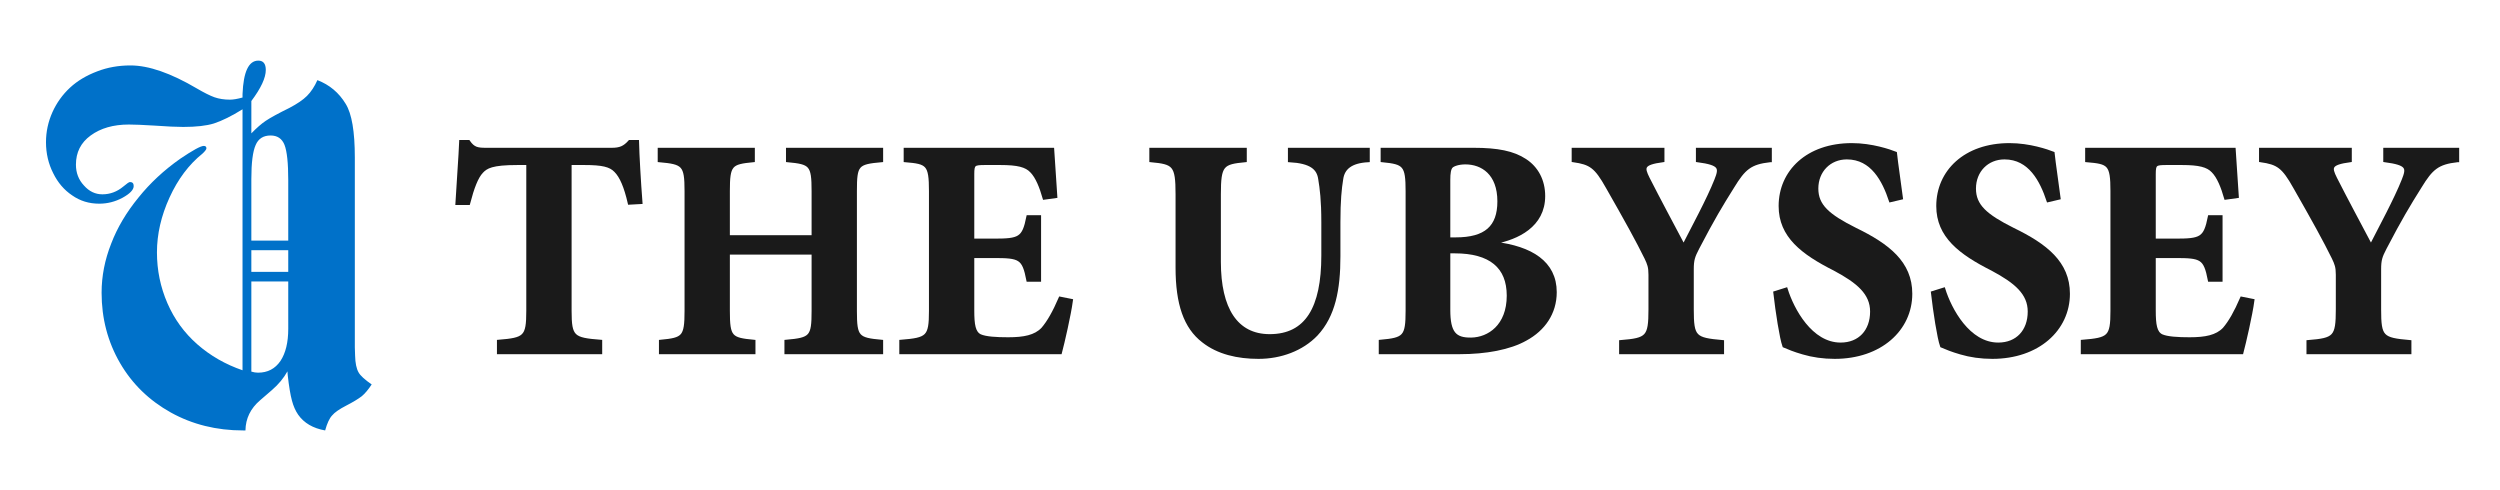
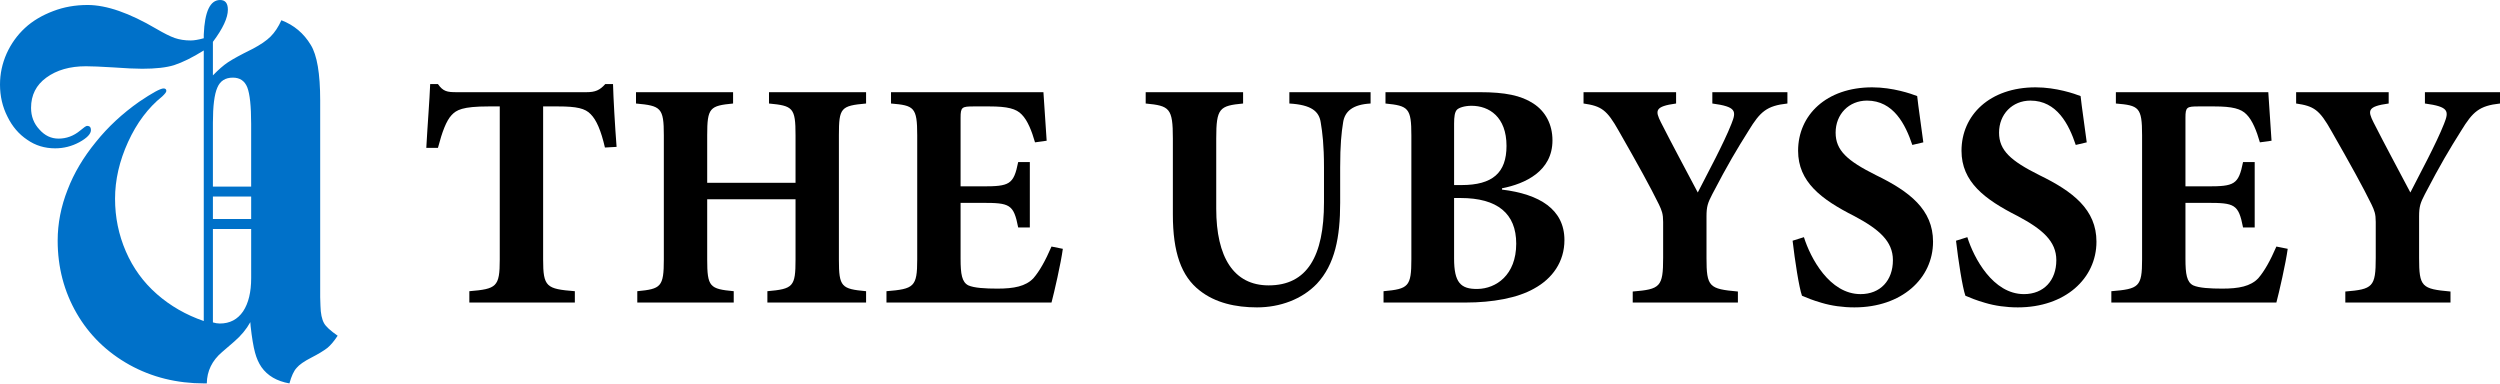
- <svg xmlns="http://www.w3.org/2000/svg" version="1.1" id="Layer_1" x="0px" y="0px" width="715.294px" height="140px" viewBox="0 0 715.294 140" enable-background="new 0 0 715.294 140" xml:space="preserve">
+ <svg xmlns="http://www.w3.org/2000/svg" version="1.1" id="Layer_1" x="0px" y="0px" width="298.129px" height="45.721px" viewBox="0 0 298.129 45.721" enable-background="new 0 0 298.129 45.721" xml:space="preserve">
  <g>
-     <path fill="#0071C9" d="M90.812,22.929c3.468,1.327,6.171,3.596,8.11,6.809c1.733,2.806,2.601,7.907,2.601,15.302v2.601v51.72   l0.077,2.372c0.05,2.142,0.382,3.749,0.995,4.82c0.509,0.918,1.76,2.066,3.749,3.443c-0.97,1.48-1.913,2.602-2.831,3.367   c-1.071,0.816-2.551,1.709-4.438,2.678c-1.989,1.021-3.341,1.964-4.055,2.831c-0.765,0.817-1.429,2.245-1.989,4.285   c-3.469-0.612-6.044-2.116-7.728-4.514c-0.765-1.121-1.352-2.448-1.76-3.979c-0.459-1.683-0.868-4.131-1.224-7.345l-0.077-1.071   c-1.071,1.939-2.551,3.724-4.438,5.355l-3.366,2.907c-2.754,2.347-4.158,5.229-4.208,8.646h-0.688   c-7.601,0-14.486-1.708-20.657-5.126c-6.224-3.468-11.069-8.187-14.537-14.154c-3.52-6.069-5.279-12.777-5.279-20.122   c0-4.744,0.918-9.436,2.754-14.078c1.733-4.539,4.334-8.925,7.804-13.16c3.315-4.131,7.293-7.829,11.936-11.094   c3.621-2.448,5.865-3.672,6.733-3.672c0.509,0,0.765,0.229,0.765,0.688c0,0.306-0.382,0.817-1.147,1.53   c-3.877,3.112-7.014,7.295-9.411,12.547c-2.398,5.254-3.596,10.482-3.596,15.685c0,5.101,0.995,9.946,2.984,14.537   c1.989,4.59,4.845,8.519,8.569,11.782c3.723,3.265,8.033,5.738,12.93,7.421V31.269c-3.111,1.939-5.841,3.29-8.186,4.055   c-2.143,0.664-5.076,0.995-8.799,0.995c-1.887,0-4.617-0.126-8.186-0.382c-3.316-0.203-5.765-0.306-7.345-0.306   c-4.438,0-8.084,1.046-10.94,3.137c-2.806,2.041-4.208,4.82-4.208,8.34c0,2.347,0.765,4.335,2.295,5.967   c1.479,1.684,3.238,2.525,5.279,2.525c2.192,0,4.182-0.739,5.968-2.219c1.02-0.867,1.657-1.301,1.913-1.301   c0.714,0,1.071,0.383,1.071,1.148c0,1.071-1.071,2.193-3.213,3.366c-2.092,1.123-4.311,1.683-6.656,1.683   c-2.907,0-5.483-0.79-7.728-2.372c-2.295-1.53-4.106-3.646-5.432-6.35c-1.377-2.703-2.065-5.662-2.065-8.875   c0-2.958,0.612-5.815,1.836-8.569c1.224-2.703,2.907-5.049,5.05-7.039c2.091-1.938,4.692-3.493,7.804-4.667   c2.907-1.122,6.069-1.683,9.487-1.683c5.202,0,11.526,2.193,18.974,6.58c2.091,1.224,3.774,2.066,5.049,2.525   c1.326,0.459,2.805,0.688,4.438,0.688c0.918,0,2.116-0.203,3.596-0.612v-0.995c0.255-6.375,1.76-9.563,4.514-9.563   c1.427,0,2.142,0.893,2.142,2.678c0,2.245-1.377,5.203-4.131,8.875v9.258c1.53-1.581,2.907-2.779,4.131-3.596   c1.377-0.918,3.621-2.142,6.733-3.672c2.244-1.172,3.927-2.32,5.05-3.443C89,26.271,89.995,24.765,90.812,22.929z M71.914,51.237   v17.597h10.558V51.543c0-4.897-0.357-8.263-1.071-10.099c-0.715-1.785-2.041-2.678-3.979-2.678c-2.092,0-3.52,0.918-4.285,2.754   C72.321,43.357,71.914,46.597,71.914,51.237z M82.472,77.786v-6.197H71.914v6.197H82.472z M82.472,91.94v-11.4H71.914v25.783   c0.663,0.205,1.301,0.306,1.913,0.306c2.754,0,4.897-1.121,6.427-3.366c1.479-2.244,2.219-5.304,2.219-9.181V91.94z" />
+     <path fill="#0071C9" d="M33.555,2.414c1.499,0.573,2.667,1.554,3.504,2.942c0.749,1.212,1.124,3.416,1.124,6.612v1.124v22.348   l0.033,1.025c0.021,0.926,0.166,1.62,0.43,2.083c0.22,0.396,0.76,0.892,1.62,1.487c-0.419,0.639-0.827,1.124-1.223,1.455   c-0.463,0.353-1.103,0.739-1.918,1.157c-0.859,0.441-1.443,0.849-1.751,1.223c-0.331,0.353-0.618,0.97-0.86,1.852   c-1.499-0.265-2.612-0.915-3.339-1.951c-0.331-0.485-0.584-1.058-0.761-1.719c-0.198-0.727-0.375-1.785-0.529-3.174l-0.033-0.462   c-0.462,0.838-1.102,1.609-1.917,2.314l-1.455,1.256c-1.19,1.014-1.797,2.259-1.818,3.736h-0.297c-3.284,0-6.259-0.738-8.926-2.215   c-2.689-1.499-4.783-3.537-6.281-6.116c-1.521-2.623-2.281-5.521-2.281-8.695c0-2.049,0.397-4.077,1.19-6.083   c0.749-1.961,1.873-3.856,3.372-5.686c1.432-1.785,3.151-3.383,5.157-4.793c1.565-1.058,2.534-1.587,2.909-1.587   c0.22,0,0.331,0.099,0.331,0.297c0,0.132-0.166,0.353-0.496,0.662c-1.675,1.344-3.031,3.152-4.067,5.421   c-1.036,2.271-1.553,4.529-1.553,6.777c0,2.204,0.43,4.297,1.289,6.281c0.859,1.983,2.094,3.681,3.703,5.091   c1.608,1.41,3.471,2.479,5.587,3.207V6.017c-1.344,0.838-2.524,1.422-3.537,1.752c-0.926,0.287-2.194,0.43-3.802,0.43   c-0.815,0-1.995-0.055-3.537-0.166c-1.433-0.087-2.491-0.132-3.174-0.132c-1.917,0-3.493,0.452-4.727,1.356   c-1.212,0.882-1.818,2.083-1.818,3.604c0,1.014,0.331,1.873,0.992,2.578c0.639,0.728,1.399,1.091,2.281,1.091   c0.947,0,1.807-0.319,2.579-0.958c0.44-0.375,0.716-0.562,0.827-0.562c0.308,0,0.462,0.166,0.462,0.496   c0,0.463-0.462,0.948-1.388,1.455c-0.904,0.485-1.863,0.728-2.876,0.728c-1.256,0-2.369-0.342-3.339-1.025   c-0.992-0.661-1.774-1.576-2.347-2.744C0.297,12.75,0,11.472,0,10.083C0,8.805,0.264,7.571,0.793,6.38   c0.529-1.168,1.256-2.182,2.182-3.042C3.879,2.501,5.003,1.83,6.347,1.322c1.256-0.484,2.623-0.727,4.1-0.727   c2.248,0,4.98,0.948,8.199,2.843c0.903,0.529,1.631,0.893,2.182,1.091c0.573,0.198,1.212,0.297,1.917,0.297   c0.396,0,0.915-0.088,1.554-0.265v-0.43C24.409,1.377,25.059,0,26.249,0c0.617,0,0.925,0.386,0.925,1.157   c0,0.97-0.595,2.248-1.785,3.834v4c0.662-0.683,1.256-1.201,1.785-1.554c0.596-0.396,1.565-0.926,2.909-1.587   c0.97-0.507,1.697-1.002,2.183-1.488C32.772,3.857,33.202,3.207,33.555,2.414z M25.389,14.646v7.604h4.562v-7.471   c0-2.116-0.155-3.571-0.463-4.364c-0.309-0.771-0.882-1.157-1.719-1.157c-0.904,0-1.521,0.396-1.852,1.19   C25.565,11.24,25.389,12.64,25.389,14.646z M29.952,26.117v-2.678h-4.562v2.678H29.952z M29.952,32.233v-4.926h-4.562v11.141   c0.287,0.088,0.562,0.132,0.827,0.132c1.19,0,2.116-0.484,2.777-1.455c0.639-0.969,0.959-2.292,0.959-3.967V32.233z" />
  </g>
  <g>
-     <path fill="#1A1A1A" stroke="#1A1A1A" stroke-miterlimit="10" d="M180.106,58.058c-1.072-4.644-2.322-7.591-3.93-9.199   c-1.519-1.608-3.84-2.144-9.021-2.144h-4.108v42.243c0,7.591,0.893,8.127,8.752,8.752v3.126h-29.115v-3.126   c7.502-0.625,8.395-1.161,8.395-8.752V46.716h-3.037c-7.323,0-8.931,0.982-10.271,2.411c-1.429,1.519-2.59,4.555-3.751,9.021   h-3.215c0.357-6.52,0.893-13.04,1.072-17.594h2.144c1.429,2.054,2.59,2.233,5.091,2.233h35.902c2.411,0,3.662-0.536,5.18-2.233   h2.143c0.089,3.751,0.536,11.61,0.982,17.326L180.106,58.058z" />
-     <path fill="#1A1A1A" stroke="#1A1A1A" stroke-miterlimit="10" d="M252.179,45.912c-6.966,0.625-7.502,1.161-7.502,8.752v34.384   c0,7.502,0.714,8.038,7.502,8.663v3.126H224.94v-3.126c7.145-0.625,7.77-1.25,7.77-8.752V72.348h-24.382v16.611   c0,7.591,0.714,8.127,7.323,8.752v3.126h-26.614v-3.126c6.52-0.625,7.324-1.161,7.324-8.752V54.664   c0-7.591-0.804-8.127-7.681-8.752v-3.126h26.793v3.126c-6.431,0.625-7.145,1.161-7.145,8.752v13.129h24.382V54.664   c0-7.591-0.715-8.127-7.324-8.752v-3.126h26.793V45.912z" />
-     <path fill="#1A1A1A" stroke="#1A1A1A" stroke-miterlimit="10" d="M306.48,86.012c-0.535,4.019-2.411,12.146-3.126,14.825h-45.547   v-3.126c7.591-0.625,8.484-1.161,8.484-8.752V54.664c0-7.77-0.893-8.216-7.234-8.752v-3.126h42.065   c0.089,1.607,0.536,7.859,0.894,13.396l-3.216,0.446c-0.893-3.125-2.054-6.073-3.661-7.681c-1.519-1.607-3.93-2.232-8.932-2.232   h-4.286c-3.305,0-3.662,0.179-3.662,3.126v18.934h5.983c7.502,0,8.663-0.447,9.914-6.698h3.215v18.041h-3.215   c-1.251-6.431-2.322-6.788-9.914-6.788h-5.983v15.451c0,4.197,0.357,6.43,2.144,7.323c1.607,0.714,4.644,0.893,8.038,0.893   c4.555,0,7.77-0.625,9.913-2.858c1.697-1.965,3.305-4.823,5.001-8.752L306.48,86.012z" />
-     <path fill="#1A1A1A" stroke="#1A1A1A" stroke-miterlimit="10" d="M391.415,45.912c-4.912,0.268-7.145,2.143-7.591,5.269   c-0.447,2.769-0.805,6.073-0.805,12.414v9.735c0,9.467-1.429,16.969-6.43,22.327c-4.108,4.287-10.182,6.52-16.522,6.52   c-5.895,0-11.521-1.25-15.808-4.645c-5.091-3.929-7.413-10.538-7.413-20.987V55.558c0-8.396-0.893-9.021-7.502-9.646v-3.126h26.883   v3.126c-6.521,0.625-7.413,1.25-7.413,9.646v19.38c0,13.396,4.822,21.167,14.468,21.167c10.628,0,15.272-8.038,15.272-22.953   v-9.556c0-6.341-0.446-9.735-0.894-12.414c-0.446-3.126-2.59-4.912-8.663-5.269v-3.126h22.417V45.912z" />
-     <path fill="#1A1A1A" stroke="#1A1A1A" stroke-miterlimit="10" d="M427.676,69.668c10.359,1.25,17.236,5.448,17.236,13.932   c0,5.984-3.305,10.628-8.395,13.396c-4.556,2.59-11.432,3.84-18.845,3.84h-22.685v-3.126c6.877-0.625,7.681-1.25,7.681-8.841   V54.753c0-7.591-0.804-8.216-7.145-8.841v-3.126h26.078c6.877,0,11.342,0.893,14.736,3.126c3.304,2.143,5.269,5.716,5.269,10.181   c0,8.484-7.502,11.967-13.932,13.218V69.668z M416.512,68.418c8.574,0,12.414-3.394,12.414-10.807   c0-8.038-4.822-11.074-9.646-11.074c-1.965,0-3.483,0.536-4.019,1.072c-0.625,0.625-0.804,1.965-0.804,3.84v16.969H416.512z    M414.458,88.691c0,6.609,1.786,8.484,6.52,8.395c5.001-0.089,10.628-3.751,10.628-12.503c0-8.306-5.181-12.593-15.361-12.593   h-1.786V88.691z" />
-     <path fill="#1A1A1A" stroke="#1A1A1A" stroke-miterlimit="10" d="M506.448,45.912c-5.716,0.625-7.502,2.232-10.718,7.502   c-3.304,5.269-5.626,9.109-10.002,17.504c-1.251,2.412-1.608,3.394-1.608,6.163v11.432c0,8.038,0.715,8.574,8.663,9.288v3.037   h-29.025v-3.037c7.592-0.625,8.396-1.25,8.396-9.288v-9.914c0-2.232-0.357-3.125-1.161-4.823   c-2.411-4.912-5.716-10.896-11.074-20.273c-3.305-5.895-4.823-6.877-9.735-7.591v-3.126h25.543v3.126   c-5.895,0.804-5.806,1.965-4.197,5.18c3.125,6.163,6.698,12.771,10.181,19.38c2.59-5.091,7.145-13.486,9.288-18.934   c1.43-3.572,1.34-4.733-5.269-5.626v-3.126h20.72V45.912z" />
-     <path fill="#1A1A1A" stroke="#1A1A1A" stroke-miterlimit="10" d="M540.924,57.344c-1.876-5.626-5.18-12.236-12.504-12.236   c-5.001,0-8.663,3.751-8.663,8.842c0,4.912,3.216,7.77,11.075,11.7c9.377,4.555,15.808,9.556,15.808,18.398   c0,10.181-8.663,18.13-21.702,18.13c-3.216,0-6.341-0.447-9.021-1.25c-2.501-0.714-4.197-1.429-5.448-1.965   c-0.804-2.233-1.965-9.735-2.59-15.183l3.126-0.982c1.786,5.716,7.056,15.718,15.629,15.718c5.448,0,8.932-3.751,8.932-9.377   c0-5.269-3.93-8.574-10.628-12.146c-9.199-4.644-15.54-9.467-15.54-18.041c0-9.824,7.77-17.505,20.452-17.505   c5.716,0,10.807,1.786,12.414,2.412c0.356,3.304,0.982,7.234,1.696,12.771L540.924,57.344z" />
-     <path fill="#1A1A1A" stroke="#1A1A1A" stroke-miterlimit="10" d="M586.025,57.344c-1.876-5.626-5.18-12.236-12.504-12.236   c-5.001,0-8.663,3.751-8.663,8.842c0,4.912,3.216,7.77,11.075,11.7c9.377,4.555,15.808,9.556,15.808,18.398   c0,10.181-8.663,18.13-21.702,18.13c-3.216,0-6.341-0.447-9.021-1.25c-2.501-0.714-4.197-1.429-5.448-1.965   c-0.804-2.233-1.965-9.735-2.59-15.183l3.126-0.982c1.786,5.716,7.056,15.718,15.629,15.718c5.448,0,8.932-3.751,8.932-9.377   c0-5.269-3.93-8.574-10.628-12.146c-9.199-4.644-15.54-9.467-15.54-18.041c0-9.824,7.77-17.505,20.452-17.505   c5.716,0,10.807,1.786,12.414,2.412c0.356,3.304,0.982,7.234,1.696,12.771L586.025,57.344z" />
-     <path fill="#1A1A1A" stroke="#1A1A1A" stroke-miterlimit="10" d="M644.524,86.012c-0.536,4.019-2.411,12.146-3.126,14.825h-45.548   v-3.126c7.591-0.625,8.484-1.161,8.484-8.752V54.664c0-7.77-0.894-8.216-7.234-8.752v-3.126h42.065   c0.089,1.607,0.535,7.859,0.893,13.396l-3.215,0.446c-0.894-3.125-2.055-6.073-3.662-7.681c-1.519-1.607-3.93-2.232-8.931-2.232   h-4.287c-3.305,0-3.661,0.179-3.661,3.126v18.934h5.983c7.502,0,8.663-0.447,9.913-6.698h3.216v18.041h-3.216   c-1.25-6.431-2.322-6.788-9.913-6.788h-5.983v15.451c0,4.197,0.356,6.43,2.143,7.323c1.608,0.714,4.645,0.893,8.038,0.893   c4.555,0,7.771-0.625,9.913-2.858c1.697-1.965,3.305-4.823,5.002-8.752L644.524,86.012z" />
-     <path fill="#1A1A1A" stroke="#1A1A1A" stroke-miterlimit="10" d="M703.112,45.912c-5.716,0.625-7.502,2.232-10.718,7.502   c-3.304,5.269-5.626,9.109-10.002,17.504c-1.251,2.412-1.608,3.394-1.608,6.163v11.432c0,8.038,0.715,8.574,8.663,9.288v3.037   h-29.025v-3.037c7.592-0.625,8.396-1.25,8.396-9.288v-9.914c0-2.232-0.357-3.125-1.161-4.823   c-2.411-4.912-5.716-10.896-11.074-20.273c-3.305-5.895-4.823-6.877-9.735-7.591v-3.126h25.543v3.126   c-5.895,0.804-5.806,1.965-4.197,5.18c3.125,6.163,6.698,12.771,10.181,19.38c2.59-5.091,7.145-13.486,9.288-18.934   c1.43-3.572,1.34-4.733-5.269-5.626v-3.126h20.72V45.912z" />
+     <path d="M72.139,17.593c-0.463-2.007-1.003-3.28-1.698-3.975c-0.656-0.695-1.659-0.927-3.897-0.927h-1.775v18.253   c0,3.28,0.386,3.512,3.782,3.782v1.351H55.97v-1.351c3.241-0.27,3.627-0.501,3.627-3.782V12.691h-1.312   c-3.164,0-3.859,0.425-4.438,1.042c-0.617,0.656-1.119,1.968-1.621,3.898h-1.389c0.154-2.817,0.386-5.634,0.463-7.603h0.926   c0.618,0.888,1.119,0.965,2.2,0.965h15.514c1.042,0,1.582-0.231,2.238-0.965h0.926c0.039,1.621,0.232,5.017,0.425,7.487   L72.139,17.593z" />
+     <path d="M103.282,12.344c-3.01,0.27-3.242,0.501-3.242,3.782v14.857c0,3.242,0.309,3.474,3.242,3.743v1.351h-11.77v-1.351   c3.087-0.27,3.357-0.54,3.357-3.782v-7.178H84.334v7.178c0,3.28,0.308,3.512,3.164,3.782v1.351h-11.5v-1.351   c2.817-0.27,3.165-0.501,3.165-3.782V16.126c0-3.28-0.347-3.512-3.319-3.782v-1.351h11.577v1.351   c-2.779,0.27-3.087,0.501-3.087,3.782v5.673h10.535v-5.673c0-3.28-0.309-3.512-3.165-3.782v-1.351h11.577V12.344z" />
+     <path d="M126.745,29.672c-0.231,1.736-1.042,5.248-1.351,6.406h-19.681v-1.351c3.28-0.27,3.667-0.501,3.667-3.782V16.126   c0-3.357-0.386-3.55-3.126-3.782v-1.351h18.176c0.039,0.694,0.232,3.396,0.386,5.789l-1.389,0.193   c-0.386-1.351-0.888-2.624-1.583-3.319c-0.656-0.695-1.698-0.965-3.859-0.965h-1.852c-1.428,0-1.582,0.077-1.582,1.351v8.182h2.585   c3.241,0,3.743-0.193,4.284-2.895h1.389v7.795h-1.389c-0.541-2.778-1.003-2.933-4.284-2.933h-2.585v6.676   c0,1.813,0.154,2.778,0.926,3.165c0.694,0.309,2.006,0.386,3.473,0.386c1.968,0,3.357-0.27,4.283-1.235   c0.733-0.849,1.428-2.084,2.161-3.782L126.745,29.672z" />
+     <path d="M163.445,12.344c-2.123,0.116-3.087,0.926-3.28,2.277c-0.193,1.196-0.348,2.624-0.348,5.364v4.207   c0,4.091-0.617,7.333-2.778,9.647c-1.775,1.853-4.399,2.817-7.139,2.817c-2.547,0-4.978-0.54-6.831-2.007   c-2.2-1.698-3.203-4.554-3.203-9.068v-9.069c0-3.627-0.386-3.898-3.241-4.168v-1.351h11.616v1.351   c-2.817,0.27-3.203,0.541-3.203,4.168v8.374c0,5.789,2.084,9.146,6.251,9.146c4.592,0,6.599-3.473,6.599-9.918v-4.129   c0-2.74-0.193-4.206-0.386-5.364c-0.193-1.351-1.119-2.123-3.744-2.277v-1.351h9.687V12.344z" />
+     <path d="M179.113,22.609c4.477,0.54,7.448,2.354,7.448,6.02c0,2.585-1.428,4.592-3.627,5.789c-1.969,1.119-4.94,1.66-8.143,1.66   h-9.802v-1.351c2.972-0.27,3.319-0.54,3.319-3.82V16.165c0-3.28-0.347-3.55-3.087-3.82v-1.351h11.269   c2.972,0,4.9,0.386,6.367,1.351c1.428,0.926,2.277,2.47,2.277,4.399c0,3.666-3.242,5.171-6.02,5.711V22.609z M174.29,22.069   c3.705,0,5.364-1.466,5.364-4.669c0-3.473-2.083-4.785-4.168-4.785c-0.849,0-1.505,0.231-1.736,0.463   c-0.27,0.27-0.347,0.849-0.347,1.659v7.332H174.29z M173.402,30.829c0,2.856,0.772,3.666,2.817,3.628   c2.161-0.039,4.593-1.622,4.593-5.403c0-3.589-2.239-5.441-6.638-5.441h-0.772V30.829z" />
+     <path d="M213.151,12.344c-2.47,0.27-3.242,0.964-4.631,3.242c-1.427,2.277-2.431,3.937-4.322,7.563   c-0.54,1.042-0.695,1.467-0.695,2.663v4.939c0,3.473,0.31,3.705,3.744,4.013v1.312h-12.542v-1.312   c3.28-0.27,3.627-0.54,3.627-4.013v-4.284c0-0.965-0.155-1.351-0.501-2.084c-1.042-2.122-2.47-4.708-4.785-8.76   c-1.428-2.547-2.084-2.972-4.207-3.28v-1.351h11.038v1.351c-2.547,0.347-2.509,0.849-1.814,2.238   c1.35,2.663,2.894,5.519,4.399,8.374c1.119-2.2,3.087-5.827,4.013-8.181c0.618-1.543,0.579-2.045-2.276-2.431v-1.351h8.953V12.344z   " />
+     <path d="M228.047,17.284c-0.811-2.431-2.238-5.287-5.403-5.287c-2.161,0-3.743,1.621-3.743,3.82c0,2.123,1.39,3.357,4.786,5.056   c4.052,1.968,6.831,4.129,6.831,7.949c0,4.399-3.744,7.834-9.377,7.834c-1.39,0-2.74-0.193-3.898-0.54   c-1.081-0.309-1.814-0.618-2.354-0.849c-0.348-0.965-0.849-4.207-1.119-6.561l1.351-0.424c0.772,2.47,3.049,6.792,6.753,6.792   c2.354,0,3.859-1.621,3.859-4.052c0-2.277-1.698-3.705-4.592-5.248c-3.975-2.007-6.715-4.091-6.715-7.795   c0-4.245,3.357-7.564,8.837-7.564c2.47,0,4.669,0.772,5.364,1.042c0.154,1.428,0.424,3.126,0.733,5.519L228.047,17.284z" />
+     <path d="M247.536,17.284c-0.81-2.431-2.238-5.287-5.402-5.287c-2.161,0-3.744,1.621-3.744,3.82c0,2.123,1.39,3.357,4.785,5.056   c4.052,1.968,6.831,4.129,6.831,7.949c0,4.399-3.743,7.834-9.377,7.834c-1.39,0-2.74-0.193-3.898-0.54   c-1.081-0.309-1.813-0.618-2.354-0.849c-0.347-0.965-0.85-4.207-1.119-6.561l1.35-0.424c0.772,2.47,3.049,6.792,6.753,6.792   c2.354,0,3.859-1.621,3.859-4.052c0-2.277-1.698-3.705-4.592-5.248c-3.976-2.007-6.715-4.091-6.715-7.795   c0-4.245,3.357-7.564,8.837-7.564c2.469,0,4.67,0.772,5.364,1.042c0.154,1.428,0.424,3.126,0.733,5.519L247.536,17.284z" />
+     <path d="M272.813,29.672c-0.232,1.736-1.042,5.248-1.351,6.406h-19.681v-1.351c3.28-0.27,3.666-0.501,3.666-3.782V16.126   c0-3.357-0.386-3.55-3.125-3.782v-1.351h18.176c0.038,0.694,0.231,3.396,0.386,5.789l-1.389,0.193   c-0.386-1.351-0.888-2.624-1.583-3.319c-0.656-0.695-1.698-0.965-3.859-0.965h-1.852c-1.428,0-1.582,0.077-1.582,1.351v8.182h2.585   c3.241,0,3.744-0.193,4.283-2.895h1.389v7.795h-1.389c-0.54-2.778-1.003-2.933-4.283-2.933h-2.585v6.676   c0,1.813,0.154,2.778,0.926,3.165c0.695,0.309,2.007,0.386,3.474,0.386c1.968,0,3.357-0.27,4.283-1.235   c0.733-0.849,1.428-2.084,2.161-3.782L272.813,29.672z" />
+     <path d="M298.129,12.344c-2.47,0.27-3.241,0.964-4.631,3.242c-1.428,2.277-2.431,3.937-4.322,7.563   c-0.54,1.042-0.695,1.467-0.695,2.663v4.939c0,3.473,0.309,3.705,3.744,4.013v1.312h-12.542v-1.312   c3.281-0.27,3.628-0.54,3.628-4.013v-4.284c0-0.965-0.154-1.351-0.502-2.084c-1.042-2.122-2.47-4.708-4.785-8.76   c-1.428-2.547-2.084-2.972-4.207-3.28v-1.351h11.037v1.351c-2.547,0.347-2.509,0.849-1.814,2.238   c1.351,2.663,2.895,5.519,4.399,8.374c1.119-2.2,3.087-5.827,4.014-8.181c0.618-1.543,0.579-2.045-2.277-2.431v-1.351h8.953V12.344   z" />
  </g>
</svg>
